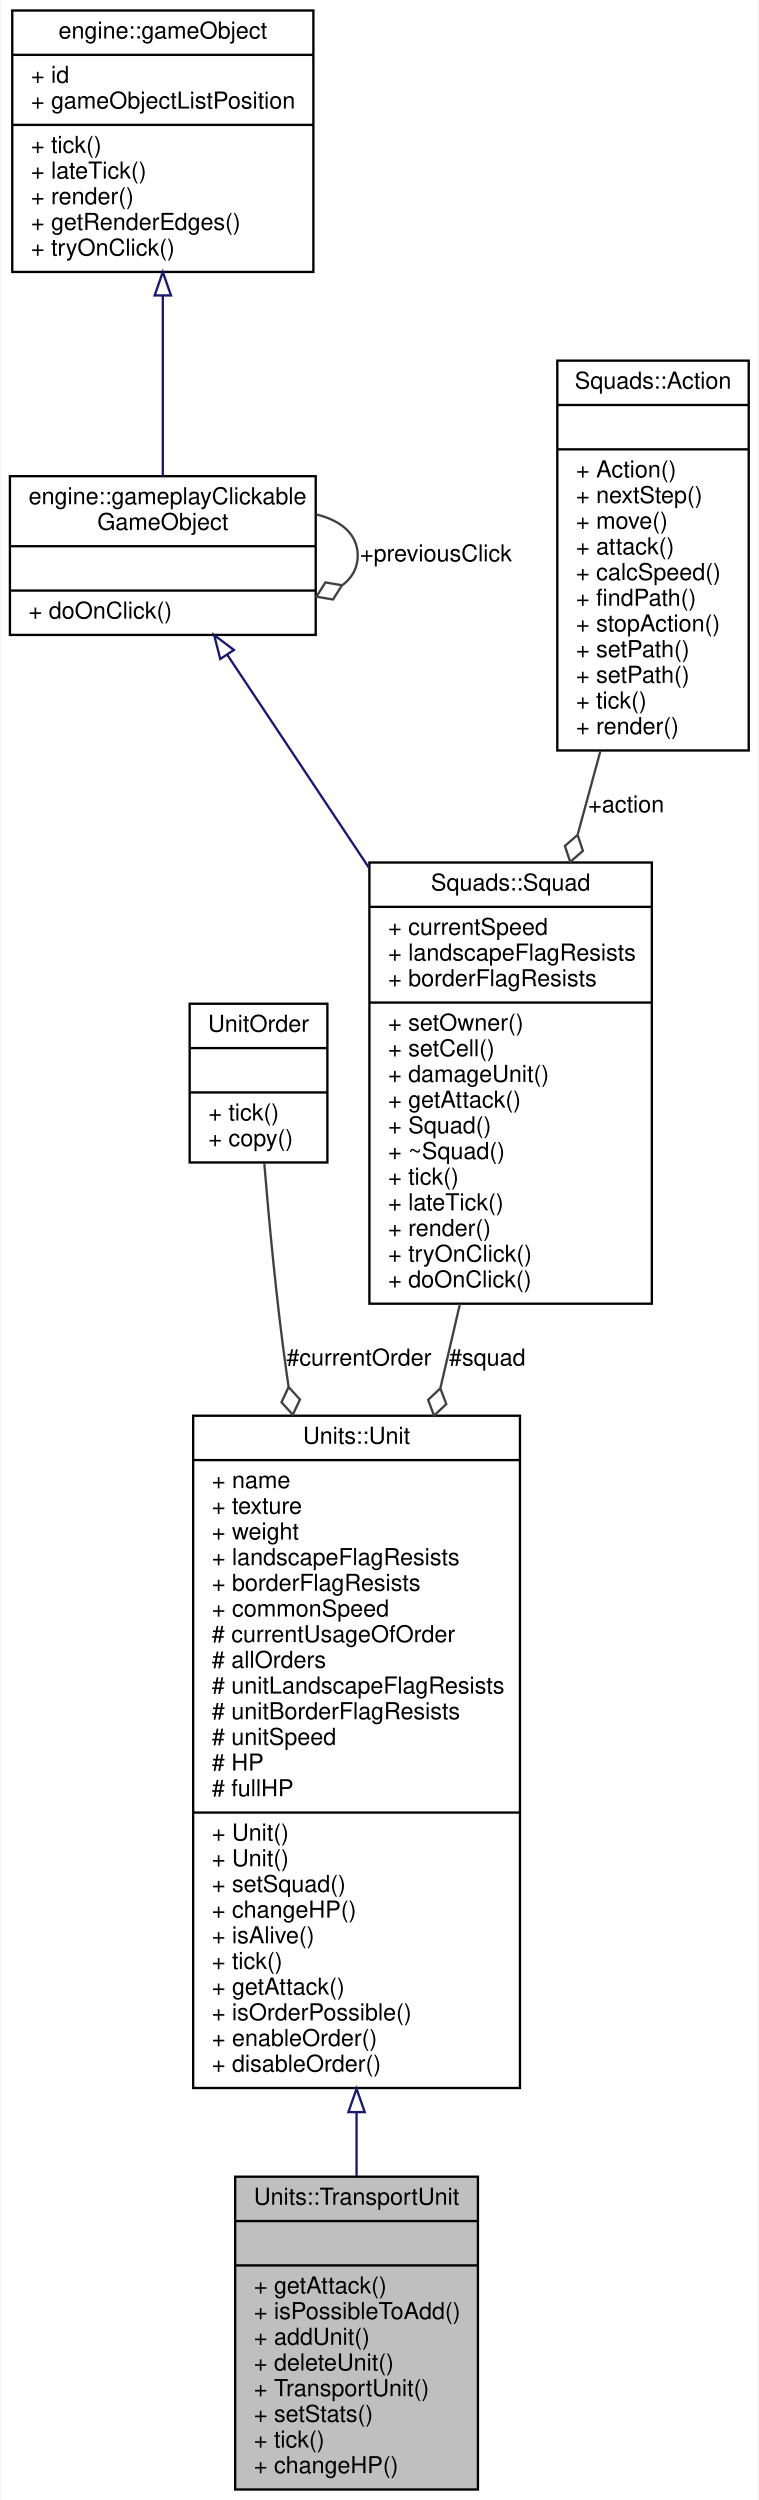
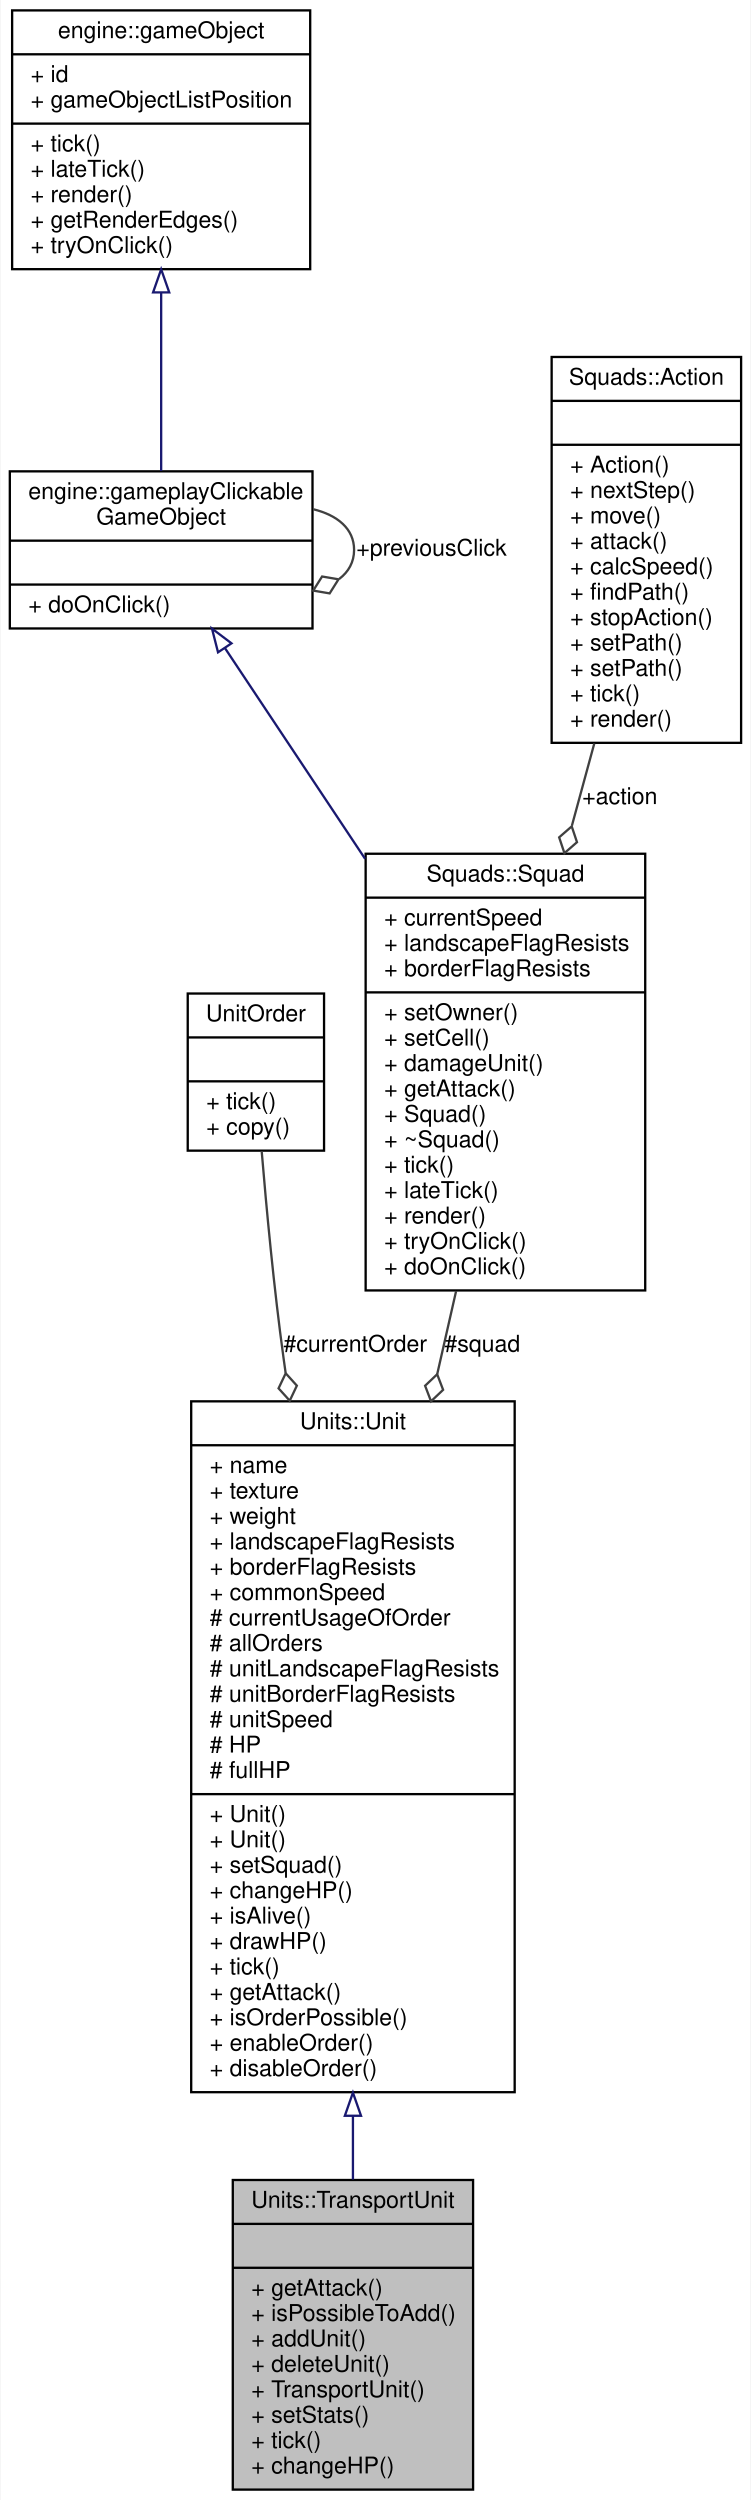
- <svg xmlns="http://www.w3.org/2000/svg" xmlns:xlink="http://www.w3.org/1999/xlink" width="325pt" height="1071pt" viewBox="0.00 0.00 324.50 1071.00">
-   <g id="graph0" class="graph" transform="scale(1 1) rotate(0) translate(4 1067)">
-     <polygon fill="white" stroke="transparent" points="-4,4 -4,-1067 320.5,-1067 320.5,4 -4,4" />
+ <svg xmlns="http://www.w3.org/2000/svg" xmlns:xlink="http://www.w3.org/1999/xlink" width="325pt" height="1082pt" viewBox="0.00 0.00 324.50 1082.00">
+   <g id="graph0" class="graph" transform="scale(1 1) rotate(0) translate(4 1078)">
+     <polygon fill="white" stroke="transparent" points="-4,4 -4,-1078 320.5,-1078 320.5,4 -4,4" />
    <g id="node1" class="node">
      <g id="a_node1">
        <a xlink:title=" ">
          <polygon fill="#bfbfbf" stroke="black" points="96.5,-0.5 96.5,-134.5 200.5,-134.5 200.5,-0.5 96.5,-0.5" />
          <text text-anchor="middle" x="148.5" y="-122.5" font-family="Helvetica,sans-Serif" font-size="10.00">Units::TransportUnit</text>
          <polyline fill="none" stroke="black" points="96.5,-115.5 200.5,-115.5 " />
          <text text-anchor="middle" x="148.5" y="-103.5" font-family="Helvetica,sans-Serif" font-size="10.00"> </text>
          <polyline fill="none" stroke="black" points="96.5,-96.5 200.5,-96.5 " />
          <text text-anchor="start" x="104.5" y="-84.5" font-family="Helvetica,sans-Serif" font-size="10.00">+ getAttack()</text>
          <text text-anchor="start" x="104.5" y="-73.5" font-family="Helvetica,sans-Serif" font-size="10.00">+ isPossibleToAdd()</text>
          <text text-anchor="start" x="104.5" y="-62.5" font-family="Helvetica,sans-Serif" font-size="10.00">+ addUnit()</text>
          <text text-anchor="start" x="104.5" y="-51.5" font-family="Helvetica,sans-Serif" font-size="10.00">+ deleteUnit()</text>
          <text text-anchor="start" x="104.5" y="-40.5" font-family="Helvetica,sans-Serif" font-size="10.00">+ TransportUnit()</text>
          <text text-anchor="start" x="104.5" y="-29.5" font-family="Helvetica,sans-Serif" font-size="10.00">+ setStats()</text>
          <text text-anchor="start" x="104.5" y="-18.5" font-family="Helvetica,sans-Serif" font-size="10.00">+ tick()</text>
          <text text-anchor="start" x="104.5" y="-7.5" font-family="Helvetica,sans-Serif" font-size="10.00">+ changeHP()</text>
        </a>
      </g>
    </g>
    <g id="node2" class="node">
      <g id="a_node2">
        <a xlink:href="class_units_1_1_unit.html" target="_top" xlink:title=" ">
-           <polygon fill="white" stroke="black" points="78.5,-172.5 78.5,-460.5 218.5,-460.5 218.5,-172.5 78.5,-172.5" />
-           <text text-anchor="middle" x="148.5" y="-448.5" font-family="Helvetica,sans-Serif" font-size="10.00">Units::Unit</text>
-           <polyline fill="none" stroke="black" points="78.5,-441.5 218.5,-441.5 " />
-           <text text-anchor="start" x="86.5" y="-429.5" font-family="Helvetica,sans-Serif" font-size="10.00">+ name</text>
-           <text text-anchor="start" x="86.5" y="-418.5" font-family="Helvetica,sans-Serif" font-size="10.00">+ texture</text>
-           <text text-anchor="start" x="86.5" y="-407.5" font-family="Helvetica,sans-Serif" font-size="10.00">+ weight</text>
-           <text text-anchor="start" x="86.5" y="-396.5" font-family="Helvetica,sans-Serif" font-size="10.00">+ landscapeFlagResists</text>
-           <text text-anchor="start" x="86.5" y="-385.5" font-family="Helvetica,sans-Serif" font-size="10.00">+ borderFlagResists</text>
-           <text text-anchor="start" x="86.5" y="-374.5" font-family="Helvetica,sans-Serif" font-size="10.00">+ commonSpeed</text>
-           <text text-anchor="start" x="86.5" y="-363.5" font-family="Helvetica,sans-Serif" font-size="10.00"># currentUsageOfOrder</text>
-           <text text-anchor="start" x="86.5" y="-352.5" font-family="Helvetica,sans-Serif" font-size="10.00"># allOrders</text>
-           <text text-anchor="start" x="86.5" y="-341.5" font-family="Helvetica,sans-Serif" font-size="10.00"># unitLandscapeFlagResists</text>
-           <text text-anchor="start" x="86.5" y="-330.5" font-family="Helvetica,sans-Serif" font-size="10.00"># unitBorderFlagResists</text>
-           <text text-anchor="start" x="86.5" y="-319.5" font-family="Helvetica,sans-Serif" font-size="10.00"># unitSpeed</text>
-           <text text-anchor="start" x="86.5" y="-308.5" font-family="Helvetica,sans-Serif" font-size="10.00"># HP</text>
-           <text text-anchor="start" x="86.5" y="-297.5" font-family="Helvetica,sans-Serif" font-size="10.00"># fullHP</text>
-           <polyline fill="none" stroke="black" points="78.5,-290.5 218.5,-290.5 " />
+           <polygon fill="white" stroke="black" points="78.5,-172.5 78.5,-471.5 218.5,-471.5 218.5,-172.5 78.5,-172.5" />
+           <text text-anchor="middle" x="148.5" y="-459.5" font-family="Helvetica,sans-Serif" font-size="10.00">Units::Unit</text>
+           <polyline fill="none" stroke="black" points="78.5,-452.5 218.5,-452.5 " />
+           <text text-anchor="start" x="86.5" y="-440.5" font-family="Helvetica,sans-Serif" font-size="10.00">+ name</text>
+           <text text-anchor="start" x="86.5" y="-429.5" font-family="Helvetica,sans-Serif" font-size="10.00">+ texture</text>
+           <text text-anchor="start" x="86.5" y="-418.5" font-family="Helvetica,sans-Serif" font-size="10.00">+ weight</text>
+           <text text-anchor="start" x="86.5" y="-407.5" font-family="Helvetica,sans-Serif" font-size="10.00">+ landscapeFlagResists</text>
+           <text text-anchor="start" x="86.5" y="-396.5" font-family="Helvetica,sans-Serif" font-size="10.00">+ borderFlagResists</text>
+           <text text-anchor="start" x="86.5" y="-385.5" font-family="Helvetica,sans-Serif" font-size="10.00">+ commonSpeed</text>
+           <text text-anchor="start" x="86.5" y="-374.5" font-family="Helvetica,sans-Serif" font-size="10.00"># currentUsageOfOrder</text>
+           <text text-anchor="start" x="86.5" y="-363.5" font-family="Helvetica,sans-Serif" font-size="10.00"># allOrders</text>
+           <text text-anchor="start" x="86.5" y="-352.5" font-family="Helvetica,sans-Serif" font-size="10.00"># unitLandscapeFlagResists</text>
+           <text text-anchor="start" x="86.5" y="-341.5" font-family="Helvetica,sans-Serif" font-size="10.00"># unitBorderFlagResists</text>
+           <text text-anchor="start" x="86.5" y="-330.5" font-family="Helvetica,sans-Serif" font-size="10.00"># unitSpeed</text>
+           <text text-anchor="start" x="86.5" y="-319.5" font-family="Helvetica,sans-Serif" font-size="10.00"># HP</text>
+           <text text-anchor="start" x="86.5" y="-308.5" font-family="Helvetica,sans-Serif" font-size="10.00"># fullHP</text>
+           <polyline fill="none" stroke="black" points="78.5,-301.5 218.5,-301.5 " />
+           <text text-anchor="start" x="86.5" y="-289.5" font-family="Helvetica,sans-Serif" font-size="10.00">+ Unit()</text>
          <text text-anchor="start" x="86.5" y="-278.5" font-family="Helvetica,sans-Serif" font-size="10.00">+ Unit()</text>
-           <text text-anchor="start" x="86.5" y="-267.5" font-family="Helvetica,sans-Serif" font-size="10.00">+ Unit()</text>
-           <text text-anchor="start" x="86.5" y="-256.5" font-family="Helvetica,sans-Serif" font-size="10.00">+ setSquad()</text>
-           <text text-anchor="start" x="86.5" y="-245.5" font-family="Helvetica,sans-Serif" font-size="10.00">+ changeHP()</text>
-           <text text-anchor="start" x="86.5" y="-234.5" font-family="Helvetica,sans-Serif" font-size="10.00">+ isAlive()</text>
+           <text text-anchor="start" x="86.5" y="-267.5" font-family="Helvetica,sans-Serif" font-size="10.00">+ setSquad()</text>
+           <text text-anchor="start" x="86.5" y="-256.5" font-family="Helvetica,sans-Serif" font-size="10.00">+ changeHP()</text>
+           <text text-anchor="start" x="86.5" y="-245.5" font-family="Helvetica,sans-Serif" font-size="10.00">+ isAlive()</text>
+           <text text-anchor="start" x="86.5" y="-234.5" font-family="Helvetica,sans-Serif" font-size="10.00">+ drawHP()</text>
          <text text-anchor="start" x="86.5" y="-223.5" font-family="Helvetica,sans-Serif" font-size="10.00">+ tick()</text>
          <text text-anchor="start" x="86.5" y="-212.5" font-family="Helvetica,sans-Serif" font-size="10.00">+ getAttack()</text>
          <text text-anchor="start" x="86.5" y="-201.5" font-family="Helvetica,sans-Serif" font-size="10.00">+ isOrderPossible()</text>
          <text text-anchor="start" x="86.5" y="-190.5" font-family="Helvetica,sans-Serif" font-size="10.00">+ enableOrder()</text>
          <text text-anchor="start" x="86.5" y="-179.5" font-family="Helvetica,sans-Serif" font-size="10.00">+ disableOrder()</text>
        </a>
      </g>
    </g>
    <g id="edge1" class="edge">
-       <path fill="none" stroke="midnightblue" d="M148.5,-161.91C148.5,-152.52 148.5,-143.38 148.5,-134.73" />
-       <polygon fill="none" stroke="midnightblue" points="145,-162.18 148.5,-172.18 152,-162.18 145,-162.18" />
+       <path fill="none" stroke="midnightblue" d="M148.5,-162.27C148.5,-152.73 148.5,-143.46 148.5,-134.69" />
+       <polygon fill="none" stroke="midnightblue" points="145,-162.29 148.5,-172.29 152,-162.29 145,-162.29" />
    </g>
    <g id="node3" class="node">
      <g id="a_node3">
        <a xlink:href="class_unit_order.html" target="_top" xlink:title=" ">
-           <polygon fill="white" stroke="black" points="77,-569 77,-637 136,-637 136,-569 77,-569" />
-           <text text-anchor="middle" x="106.5" y="-625" font-family="Helvetica,sans-Serif" font-size="10.00">UnitOrder</text>
-           <polyline fill="none" stroke="black" points="77,-618 136,-618 " />
-           <text text-anchor="middle" x="106.5" y="-606" font-family="Helvetica,sans-Serif" font-size="10.00"> </text>
-           <polyline fill="none" stroke="black" points="77,-599 136,-599 " />
-           <text text-anchor="start" x="85" y="-587" font-family="Helvetica,sans-Serif" font-size="10.00">+ tick()</text>
-           <text text-anchor="start" x="85" y="-576" font-family="Helvetica,sans-Serif" font-size="10.00">+ copy()</text>
+           <polygon fill="white" stroke="black" points="77,-580 77,-648 136,-648 136,-580 77,-580" />
+           <text text-anchor="middle" x="106.5" y="-636" font-family="Helvetica,sans-Serif" font-size="10.00">UnitOrder</text>
+           <polyline fill="none" stroke="black" points="77,-629 136,-629 " />
+           <text text-anchor="middle" x="106.5" y="-617" font-family="Helvetica,sans-Serif" font-size="10.00"> </text>
+           <polyline fill="none" stroke="black" points="77,-610 136,-610 " />
+           <text text-anchor="start" x="85" y="-598" font-family="Helvetica,sans-Serif" font-size="10.00">+ tick()</text>
+           <text text-anchor="start" x="85" y="-587" font-family="Helvetica,sans-Serif" font-size="10.00">+ copy()</text>
        </a>
      </g>
    </g>
    <g id="edge2" class="edge">
-       <path fill="none" stroke="#404040" d="M108.96,-568.76C110.99,-543.96 114.22,-509.27 118.5,-479 118.79,-476.96 119.08,-474.91 119.39,-472.85" />
-       <polygon fill="none" stroke="#404040" points="119.39,-472.79 116.34,-466.26 121.19,-460.93 124.25,-467.46 119.39,-472.79" />
-       <text text-anchor="middle" x="149.5" y="-482" font-family="Helvetica,sans-Serif" font-size="10.00"> #currentOrder</text>
+       <path fill="none" stroke="#404040" d="M109.01,-579.76C111.07,-554.97 114.31,-520.29 118.5,-490 118.78,-487.94 119.08,-485.87 119.37,-483.79" />
+       <polygon fill="none" stroke="#404040" points="119.4,-483.64 116.31,-477.12 121.15,-471.77 124.23,-478.29 119.4,-483.64" />
+       <text text-anchor="middle" x="149.5" y="-493" font-family="Helvetica,sans-Serif" font-size="10.00"> #currentOrder</text>
    </g>
    <g id="node4" class="node">
      <g id="a_node4">
        <a xlink:href="class_squads_1_1_squad.html" target="_top" xlink:title=" ">
-           <polygon fill="white" stroke="black" points="154,-508.5 154,-697.5 275,-697.5 275,-508.5 154,-508.5" />
-           <text text-anchor="middle" x="214.5" y="-685.5" font-family="Helvetica,sans-Serif" font-size="10.00">Squads::Squad</text>
-           <polyline fill="none" stroke="black" points="154,-678.5 275,-678.5 " />
-           <text text-anchor="start" x="162" y="-666.5" font-family="Helvetica,sans-Serif" font-size="10.00">+ currentSpeed</text>
-           <text text-anchor="start" x="162" y="-655.5" font-family="Helvetica,sans-Serif" font-size="10.00">+ landscapeFlagResists</text>
-           <text text-anchor="start" x="162" y="-644.5" font-family="Helvetica,sans-Serif" font-size="10.00">+ borderFlagResists</text>
-           <polyline fill="none" stroke="black" points="154,-637.5 275,-637.5 " />
-           <text text-anchor="start" x="162" y="-625.5" font-family="Helvetica,sans-Serif" font-size="10.00">+ setOwner()</text>
-           <text text-anchor="start" x="162" y="-614.5" font-family="Helvetica,sans-Serif" font-size="10.00">+ setCell()</text>
-           <text text-anchor="start" x="162" y="-603.5" font-family="Helvetica,sans-Serif" font-size="10.00">+ damageUnit()</text>
-           <text text-anchor="start" x="162" y="-592.5" font-family="Helvetica,sans-Serif" font-size="10.00">+ getAttack()</text>
-           <text text-anchor="start" x="162" y="-581.5" font-family="Helvetica,sans-Serif" font-size="10.00">+ Squad()</text>
-           <text text-anchor="start" x="162" y="-570.5" font-family="Helvetica,sans-Serif" font-size="10.00">+ ~Squad()</text>
-           <text text-anchor="start" x="162" y="-559.5" font-family="Helvetica,sans-Serif" font-size="10.00">+ tick()</text>
-           <text text-anchor="start" x="162" y="-548.5" font-family="Helvetica,sans-Serif" font-size="10.00">+ lateTick()</text>
-           <text text-anchor="start" x="162" y="-537.5" font-family="Helvetica,sans-Serif" font-size="10.00">+ render()</text>
-           <text text-anchor="start" x="162" y="-526.5" font-family="Helvetica,sans-Serif" font-size="10.00">+ tryOnClick()</text>
-           <text text-anchor="start" x="162" y="-515.5" font-family="Helvetica,sans-Serif" font-size="10.00">+ doOnClick()</text>
+           <polygon fill="white" stroke="black" points="154,-519.5 154,-708.5 275,-708.5 275,-519.5 154,-519.5" />
+           <text text-anchor="middle" x="214.5" y="-696.5" font-family="Helvetica,sans-Serif" font-size="10.00">Squads::Squad</text>
+           <polyline fill="none" stroke="black" points="154,-689.5 275,-689.5 " />
+           <text text-anchor="start" x="162" y="-677.5" font-family="Helvetica,sans-Serif" font-size="10.00">+ currentSpeed</text>
+           <text text-anchor="start" x="162" y="-666.5" font-family="Helvetica,sans-Serif" font-size="10.00">+ landscapeFlagResists</text>
+           <text text-anchor="start" x="162" y="-655.5" font-family="Helvetica,sans-Serif" font-size="10.00">+ borderFlagResists</text>
+           <polyline fill="none" stroke="black" points="154,-648.5 275,-648.5 " />
+           <text text-anchor="start" x="162" y="-636.5" font-family="Helvetica,sans-Serif" font-size="10.00">+ setOwner()</text>
+           <text text-anchor="start" x="162" y="-625.5" font-family="Helvetica,sans-Serif" font-size="10.00">+ setCell()</text>
+           <text text-anchor="start" x="162" y="-614.5" font-family="Helvetica,sans-Serif" font-size="10.00">+ damageUnit()</text>
+           <text text-anchor="start" x="162" y="-603.5" font-family="Helvetica,sans-Serif" font-size="10.00">+ getAttack()</text>
+           <text text-anchor="start" x="162" y="-592.5" font-family="Helvetica,sans-Serif" font-size="10.00">+ Squad()</text>
+           <text text-anchor="start" x="162" y="-581.5" font-family="Helvetica,sans-Serif" font-size="10.00">+ ~Squad()</text>
+           <text text-anchor="start" x="162" y="-570.5" font-family="Helvetica,sans-Serif" font-size="10.00">+ tick()</text>
+           <text text-anchor="start" x="162" y="-559.5" font-family="Helvetica,sans-Serif" font-size="10.00">+ lateTick()</text>
+           <text text-anchor="start" x="162" y="-548.5" font-family="Helvetica,sans-Serif" font-size="10.00">+ render()</text>
+           <text text-anchor="start" x="162" y="-537.5" font-family="Helvetica,sans-Serif" font-size="10.00">+ tryOnClick()</text>
+           <text text-anchor="start" x="162" y="-526.5" font-family="Helvetica,sans-Serif" font-size="10.00">+ doOnClick()</text>
        </a>
      </g>
    </g>
    <g id="edge3" class="edge">
-       <path fill="none" stroke="#404040" d="M192.8,-508.45C190.09,-496.79 187.27,-484.63 184.42,-472.35" />
-       <polygon fill="none" stroke="#404040" points="184.4,-472.24 179.15,-467.3 181.69,-460.55 186.94,-465.49 184.4,-472.24" />
-       <text text-anchor="middle" x="204.5" y="-482" font-family="Helvetica,sans-Serif" font-size="10.00"> #squad</text>
+       <path fill="none" stroke="#404040" d="M193.16,-519.25C190.52,-507.65 187.77,-495.54 184.98,-483.29" />
+       <polygon fill="none" stroke="#404040" points="184.96,-483.22 179.73,-478.25 182.3,-471.52 187.53,-476.48 184.96,-483.22" />
+       <text text-anchor="middle" x="204.5" y="-493" font-family="Helvetica,sans-Serif" font-size="10.00"> #squad</text>
    </g>
    <g id="node5" class="node">
      <g id="a_node5">
        <a xlink:href="classengine_1_1gameplay_clickable_game_object.html" target="_top" xlink:title=" ">
-           <polygon fill="white" stroke="black" points="0,-795 0,-863 131,-863 131,-795 0,-795" />
-           <text text-anchor="start" x="8" y="-851" font-family="Helvetica,sans-Serif" font-size="10.00">engine::gameplayClickable</text>
-           <text text-anchor="middle" x="65.5" y="-840" font-family="Helvetica,sans-Serif" font-size="10.00">GameObject</text>
-           <polyline fill="none" stroke="black" points="0,-833 131,-833 " />
-           <text text-anchor="middle" x="65.5" y="-821" font-family="Helvetica,sans-Serif" font-size="10.00"> </text>
-           <polyline fill="none" stroke="black" points="0,-814 131,-814 " />
-           <text text-anchor="start" x="8" y="-802" font-family="Helvetica,sans-Serif" font-size="10.00">+ doOnClick()</text>
+           <polygon fill="white" stroke="black" points="0,-806 0,-874 131,-874 131,-806 0,-806" />
+           <text text-anchor="start" x="8" y="-862" font-family="Helvetica,sans-Serif" font-size="10.00">engine::gameplayClickable</text>
+           <text text-anchor="middle" x="65.5" y="-851" font-family="Helvetica,sans-Serif" font-size="10.00">GameObject</text>
+           <polyline fill="none" stroke="black" points="0,-844 131,-844 " />
+           <text text-anchor="middle" x="65.5" y="-832" font-family="Helvetica,sans-Serif" font-size="10.00"> </text>
+           <polyline fill="none" stroke="black" points="0,-825 131,-825 " />
+           <text text-anchor="start" x="8" y="-813" font-family="Helvetica,sans-Serif" font-size="10.00">+ doOnClick()</text>
        </a>
      </g>
    </g>
    <g id="edge4" class="edge">
-       <path fill="none" stroke="midnightblue" d="M93.05,-786.59C110.1,-760.95 132.69,-726.99 153.76,-695.31" />
-       <polygon fill="none" stroke="midnightblue" points="90.11,-784.68 87.49,-794.95 95.94,-788.56 90.11,-784.68" />
+       <path fill="none" stroke="midnightblue" d="M93.05,-797.59C110.1,-771.95 132.69,-737.99 153.76,-706.31" />
+       <polygon fill="none" stroke="midnightblue" points="90.11,-795.68 87.49,-805.95 95.94,-799.56 90.11,-795.68" />
    </g>
    <g id="edge6" class="edge">
-       <path fill="none" stroke="#404040" d="M131.31,-846.61C141.81,-844.03 149,-838.16 149,-829 149,-823.7 146.6,-819.5 142.54,-816.41" />
-       <polygon fill="none" stroke="#404040" points="142.26,-816.28 135.15,-817.49 131.31,-811.39 138.42,-810.18 142.26,-816.28" />
-       <text text-anchor="middle" x="182.5" y="-826.5" font-family="Helvetica,sans-Serif" font-size="10.00"> +previousClick</text>
+       <path fill="none" stroke="#404040" d="M131.31,-857.61C141.81,-855.03 149,-849.16 149,-840 149,-834.7 146.6,-830.5 142.54,-827.41" />
+       <polygon fill="none" stroke="#404040" points="142.26,-827.28 135.15,-828.49 131.31,-822.39 138.42,-821.18 142.26,-827.28" />
+       <text text-anchor="middle" x="182.5" y="-837.5" font-family="Helvetica,sans-Serif" font-size="10.00"> +previousClick</text>
    </g>
    <g id="node6" class="node">
      <g id="a_node6">
        <a xlink:href="classengine_1_1game_object.html" target="_top" xlink:title=" ">
-           <polygon fill="white" stroke="black" points="1,-950.5 1,-1062.5 130,-1062.5 130,-950.5 1,-950.5" />
-           <text text-anchor="middle" x="65.5" y="-1050.5" font-family="Helvetica,sans-Serif" font-size="10.00">engine::gameObject</text>
-           <polyline fill="none" stroke="black" points="1,-1043.5 130,-1043.5 " />
-           <text text-anchor="start" x="9" y="-1031.5" font-family="Helvetica,sans-Serif" font-size="10.00">+ id</text>
-           <text text-anchor="start" x="9" y="-1020.5" font-family="Helvetica,sans-Serif" font-size="10.00">+ gameObjectListPosition</text>
-           <polyline fill="none" stroke="black" points="1,-1013.5 130,-1013.5 " />
-           <text text-anchor="start" x="9" y="-1001.5" font-family="Helvetica,sans-Serif" font-size="10.00">+ tick()</text>
-           <text text-anchor="start" x="9" y="-990.5" font-family="Helvetica,sans-Serif" font-size="10.00">+ lateTick()</text>
-           <text text-anchor="start" x="9" y="-979.5" font-family="Helvetica,sans-Serif" font-size="10.00">+ render()</text>
-           <text text-anchor="start" x="9" y="-968.5" font-family="Helvetica,sans-Serif" font-size="10.00">+ getRenderEdges()</text>
-           <text text-anchor="start" x="9" y="-957.5" font-family="Helvetica,sans-Serif" font-size="10.00">+ tryOnClick()</text>
+           <polygon fill="white" stroke="black" points="1,-961.5 1,-1073.5 130,-1073.5 130,-961.5 1,-961.5" />
+           <text text-anchor="middle" x="65.5" y="-1061.5" font-family="Helvetica,sans-Serif" font-size="10.00">engine::gameObject</text>
+           <polyline fill="none" stroke="black" points="1,-1054.5 130,-1054.5 " />
+           <text text-anchor="start" x="9" y="-1042.5" font-family="Helvetica,sans-Serif" font-size="10.00">+ id</text>
+           <text text-anchor="start" x="9" y="-1031.5" font-family="Helvetica,sans-Serif" font-size="10.00">+ gameObjectListPosition</text>
+           <polyline fill="none" stroke="black" points="1,-1024.5 130,-1024.5 " />
+           <text text-anchor="start" x="9" y="-1012.5" font-family="Helvetica,sans-Serif" font-size="10.00">+ tick()</text>
+           <text text-anchor="start" x="9" y="-1001.5" font-family="Helvetica,sans-Serif" font-size="10.00">+ lateTick()</text>
+           <text text-anchor="start" x="9" y="-990.5" font-family="Helvetica,sans-Serif" font-size="10.00">+ render()</text>
+           <text text-anchor="start" x="9" y="-979.5" font-family="Helvetica,sans-Serif" font-size="10.00">+ getRenderEdges()</text>
+           <text text-anchor="start" x="9" y="-968.5" font-family="Helvetica,sans-Serif" font-size="10.00">+ tryOnClick()</text>
        </a>
      </g>
    </g>
    <g id="edge5" class="edge">
-       <path fill="none" stroke="midnightblue" d="M65.5,-940.18C65.5,-913.95 65.5,-884.85 65.5,-863.14" />
-       <polygon fill="none" stroke="midnightblue" points="62,-940.45 65.5,-950.45 69,-940.45 62,-940.45" />
+       <path fill="none" stroke="midnightblue" d="M65.5,-951.18C65.5,-924.95 65.5,-895.85 65.5,-874.14" />
+       <polygon fill="none" stroke="midnightblue" points="62,-951.45 65.5,-961.45 69,-951.45 62,-951.45" />
    </g>
    <g id="node7" class="node">
      <g id="a_node7">
        <a xlink:href="class_squads_1_1_action.html" target="_top" xlink:title=" ">
-           <polygon fill="white" stroke="black" points="234.5,-745.5 234.5,-912.5 316.5,-912.5 316.5,-745.5 234.5,-745.5" />
-           <text text-anchor="middle" x="275.5" y="-900.5" font-family="Helvetica,sans-Serif" font-size="10.00">Squads::Action</text>
-           <polyline fill="none" stroke="black" points="234.5,-893.5 316.5,-893.5 " />
-           <text text-anchor="middle" x="275.5" y="-881.5" font-family="Helvetica,sans-Serif" font-size="10.00"> </text>
-           <polyline fill="none" stroke="black" points="234.5,-874.5 316.5,-874.5 " />
-           <text text-anchor="start" x="242.5" y="-862.5" font-family="Helvetica,sans-Serif" font-size="10.00">+ Action()</text>
-           <text text-anchor="start" x="242.5" y="-851.5" font-family="Helvetica,sans-Serif" font-size="10.00">+ nextStep()</text>
-           <text text-anchor="start" x="242.5" y="-840.5" font-family="Helvetica,sans-Serif" font-size="10.00">+ move()</text>
-           <text text-anchor="start" x="242.5" y="-829.5" font-family="Helvetica,sans-Serif" font-size="10.00">+ attack()</text>
-           <text text-anchor="start" x="242.5" y="-818.5" font-family="Helvetica,sans-Serif" font-size="10.00">+ calcSpeed()</text>
-           <text text-anchor="start" x="242.5" y="-807.5" font-family="Helvetica,sans-Serif" font-size="10.00">+ findPath()</text>
-           <text text-anchor="start" x="242.5" y="-796.5" font-family="Helvetica,sans-Serif" font-size="10.00">+ stopAction()</text>
+           <polygon fill="white" stroke="black" points="234.5,-756.5 234.5,-923.5 316.5,-923.5 316.5,-756.5 234.5,-756.5" />
+           <text text-anchor="middle" x="275.5" y="-911.5" font-family="Helvetica,sans-Serif" font-size="10.00">Squads::Action</text>
+           <polyline fill="none" stroke="black" points="234.5,-904.5 316.5,-904.5 " />
+           <text text-anchor="middle" x="275.5" y="-892.5" font-family="Helvetica,sans-Serif" font-size="10.00"> </text>
+           <polyline fill="none" stroke="black" points="234.5,-885.5 316.5,-885.5 " />
+           <text text-anchor="start" x="242.5" y="-873.5" font-family="Helvetica,sans-Serif" font-size="10.00">+ Action()</text>
+           <text text-anchor="start" x="242.5" y="-862.5" font-family="Helvetica,sans-Serif" font-size="10.00">+ nextStep()</text>
+           <text text-anchor="start" x="242.5" y="-851.5" font-family="Helvetica,sans-Serif" font-size="10.00">+ move()</text>
+           <text text-anchor="start" x="242.5" y="-840.5" font-family="Helvetica,sans-Serif" font-size="10.00">+ attack()</text>
+           <text text-anchor="start" x="242.5" y="-829.5" font-family="Helvetica,sans-Serif" font-size="10.00">+ calcSpeed()</text>
+           <text text-anchor="start" x="242.5" y="-818.5" font-family="Helvetica,sans-Serif" font-size="10.00">+ findPath()</text>
+           <text text-anchor="start" x="242.5" y="-807.5" font-family="Helvetica,sans-Serif" font-size="10.00">+ stopAction()</text>
+           <text text-anchor="start" x="242.5" y="-796.5" font-family="Helvetica,sans-Serif" font-size="10.00">+ setPath()</text>
          <text text-anchor="start" x="242.5" y="-785.5" font-family="Helvetica,sans-Serif" font-size="10.00">+ setPath()</text>
-           <text text-anchor="start" x="242.5" y="-774.5" font-family="Helvetica,sans-Serif" font-size="10.00">+ setPath()</text>
-           <text text-anchor="start" x="242.5" y="-763.5" font-family="Helvetica,sans-Serif" font-size="10.00">+ tick()</text>
-           <text text-anchor="start" x="242.5" y="-752.5" font-family="Helvetica,sans-Serif" font-size="10.00">+ render()</text>
+           <text text-anchor="start" x="242.5" y="-774.5" font-family="Helvetica,sans-Serif" font-size="10.00">+ tick()</text>
+           <text text-anchor="start" x="242.5" y="-763.5" font-family="Helvetica,sans-Serif" font-size="10.00">+ render()</text>
        </a>
      </g>
    </g>
    <g id="edge7" class="edge">
-       <path fill="none" stroke="#404040" d="M252.96,-745.23C249.8,-733.64 246.52,-721.6 243.27,-709.65" />
-       <polygon fill="none" stroke="#404040" points="243.19,-709.34 237.75,-704.6 240.03,-697.76 245.47,-702.5 243.19,-709.34" />
-       <text text-anchor="middle" x="264" y="-719" font-family="Helvetica,sans-Serif" font-size="10.00"> +action</text>
+       <path fill="none" stroke="#404040" d="M252.96,-756.23C249.8,-744.64 246.52,-732.6 243.27,-720.65" />
+       <polygon fill="none" stroke="#404040" points="243.19,-720.34 237.75,-715.6 240.03,-708.76 245.47,-713.5 243.19,-720.34" />
+       <text text-anchor="middle" x="264" y="-730" font-family="Helvetica,sans-Serif" font-size="10.00"> +action</text>
    </g>
  </g>
</svg>
